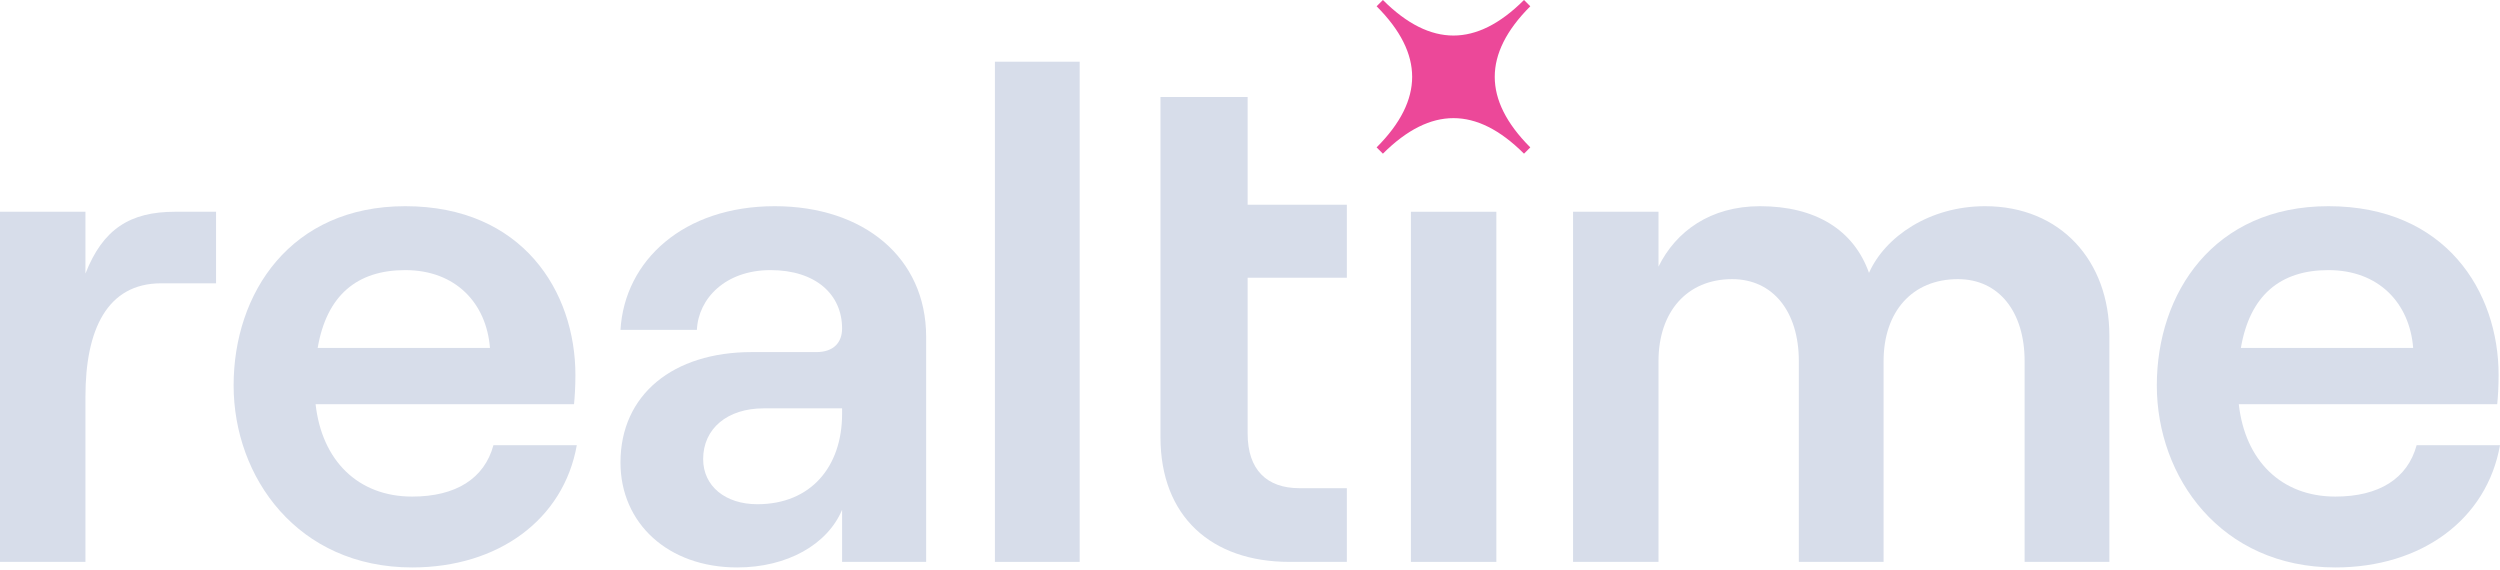
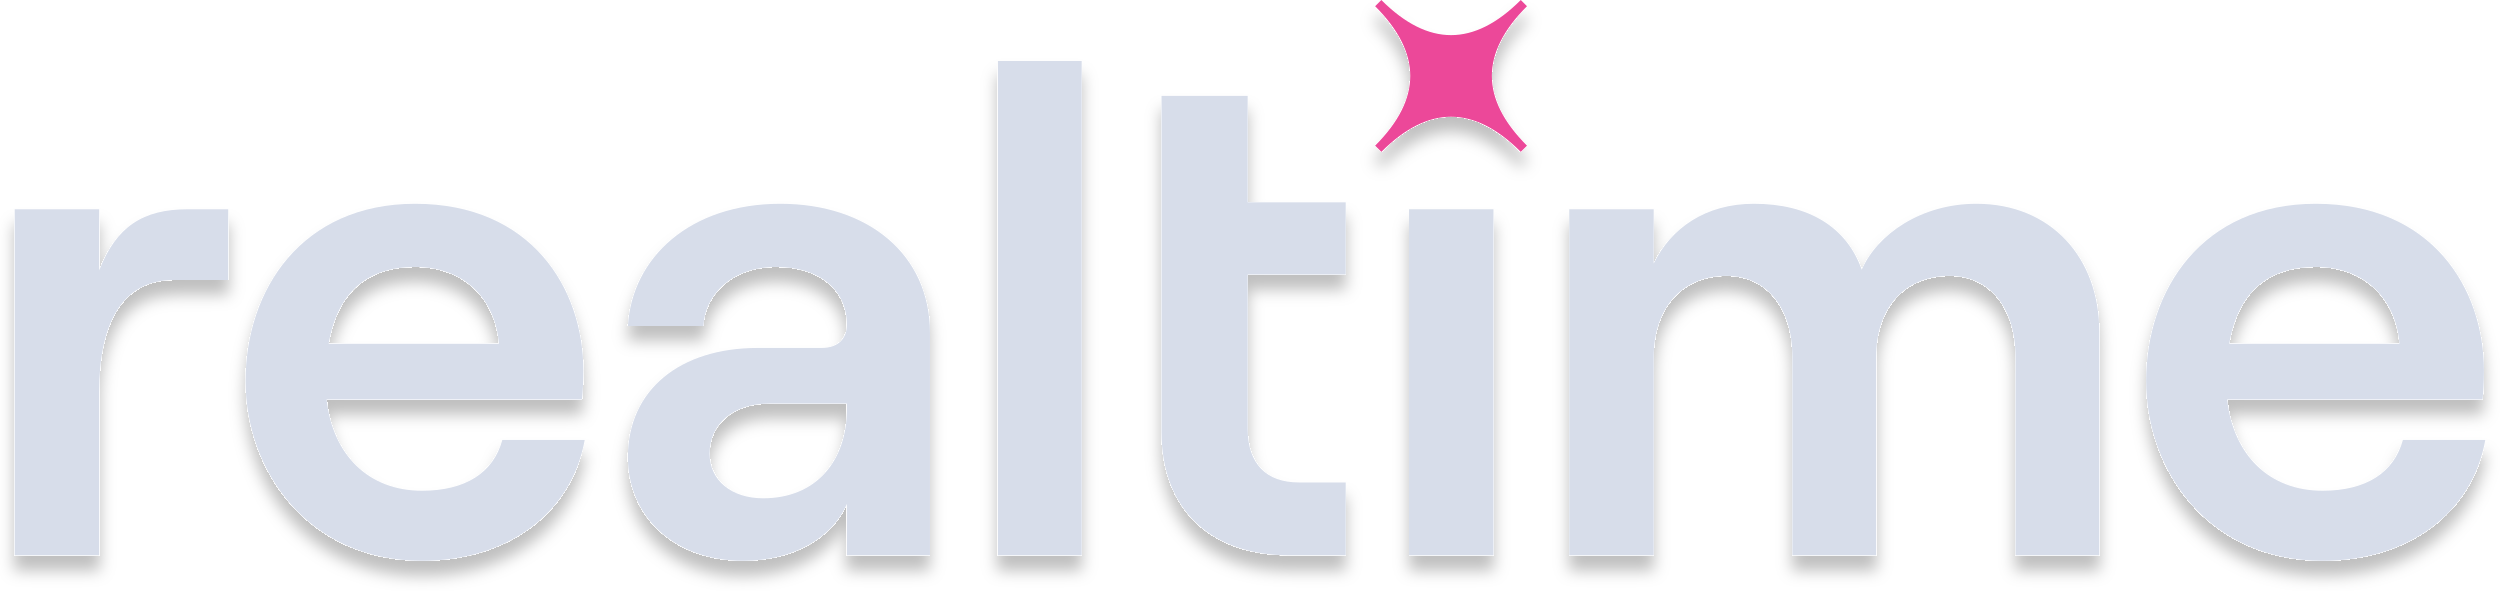
- <svg xmlns="http://www.w3.org/2000/svg" width="672" height="153" viewBox="0 0 672 153" fill="none">
-   <path d="M58.075 76.153V56.919H47.058C34.92 56.919 27.637 61.588 22.969 73.539V56.919H0V151.035H22.969V106.591C22.969 88.664 28.758 76.153 43.323 76.153H58.075Z" fill="#D7DDEA" />
-   <path d="M132.636 119.663C130.208 128.626 122.552 133.481 110.787 133.481C96.222 133.481 86.512 123.771 84.831 108.645H154.297C154.484 106.778 154.671 103.977 154.671 100.802C154.671 78.394 140.479 55.425 108.92 55.425C78.109 55.425 62.796 78.767 62.796 103.603C62.796 128.253 79.976 152.528 110.787 152.528C133.943 152.528 151.496 139.644 155.044 119.663H132.636ZM108.92 72.605C122.552 72.605 130.768 81.568 131.702 93.52H85.391C87.819 79.328 96.035 72.605 108.92 72.605Z" fill="#D7DDEA" />
-   <path d="M208.241 55.425C183.778 55.425 167.906 69.991 166.785 88.664H187.326C187.7 80.261 194.982 72.605 207.12 72.605C219.258 72.605 226.354 79.141 226.354 88.291C226.354 92.026 224.113 94.64 219.445 94.64H202.078C180.977 94.64 166.785 106.031 166.785 124.331C166.785 140.577 179.483 152.528 198.157 152.528C211.602 152.528 222.433 146.366 226.354 137.029V151.035H248.949V90.532C248.949 69.244 232.143 55.425 208.241 55.425ZM203.572 135.535C194.982 135.535 189.007 130.68 189.007 123.397C189.007 115.181 195.543 109.766 205.253 109.766H226.354V111.26C226.354 125.452 217.951 135.535 203.572 135.535Z" fill="#D7DDEA" />
-   <path d="M267.433 151.035H290.215V16.584H267.433V151.035Z" fill="#D7DDEA" />
-   <path d="M379.253 151.035H402.221V56.919H379.253V151.035Z" fill="#D7DDEA" />
-   <path d="M422.837 151.035H445.805V97.068C445.805 83.809 453.462 75.033 465.6 75.033C476.617 75.033 483.526 83.809 483.526 97.068V151.035H506.308V97.068C506.308 83.809 513.964 75.033 526.289 75.033C537.307 75.033 544.216 83.809 544.216 97.068V151.035H566.998V90.158C566.998 70.177 553.926 55.425 533.572 55.425C518.633 55.425 506.682 63.642 502.387 73.352C498.279 61.774 488.008 55.425 473.069 55.425C459.811 55.425 450.474 62.148 445.805 71.671V56.919H422.837V151.035Z" fill="#D7DDEA" />
-   <path d="M649.592 119.663C647.164 128.626 639.508 133.481 627.743 133.481C613.178 133.481 603.468 123.771 601.787 108.645H671.253C671.44 106.778 671.627 103.977 671.627 100.802C671.627 78.394 657.435 55.425 625.876 55.425C595.064 55.425 579.752 78.767 579.752 103.603C579.752 128.253 596.932 152.528 627.743 152.528C650.899 152.528 668.452 139.644 672 119.663H649.592ZM625.876 72.605C639.508 72.605 647.724 81.568 648.658 93.52H602.347C604.775 79.328 612.991 72.605 625.876 72.605Z" fill="#D7DDEA" />
-   <path d="M311.935 26.071V55.026V74.647V117.508C311.935 138.843 325.65 151.035 346.604 151.035H362.034V131.223H349.271C340.508 131.223 335.365 126.27 335.365 116.555V74.647H362.034V55.026H335.365V26.071H311.935Z" fill="#D7DDEA" />
-   <path d="M371.724 5.17692e-06L370.033 1.69C376.503 8.16 379.585 14.474 379.588 20.645C379.591 26.816 376.515 33.13 370.052 39.599L370.033 39.618L371.723 41.309L371.743 41.289C378.212 34.827 384.525 31.751 390.696 31.754C396.868 31.757 403.182 34.839 409.651 41.308L411.342 39.618C404.869 33.145 401.787 26.828 401.787 20.654C401.787 14.48 404.869 8.163 411.342 1.69L409.651 0C403.179 6.473 396.862 9.554 390.687 9.554C384.513 9.554 378.196 6.473 371.724 5.17692e-06Z" fill="#EC4899" />
+ <svg xmlns="http://www.w3.org/2000/svg" width="680" height="161" viewBox="0 0 680 161" fill="none">
+   <g filter="url(#filter0_d_134_72)">
+     <path d="M62.075 76.153V56.919H51.058C38.92 56.919 31.637 61.588 26.969 73.539V56.919H4V151.035H26.969V106.591C26.969 88.664 32.758 76.153 47.323 76.153H62.075Z" fill="#D7DDEA" />
+     <path d="M136.636 119.663C134.208 128.626 126.552 133.481 114.787 133.481C100.222 133.481 90.512 123.771 88.831 108.645H158.297C158.484 106.778 158.671 103.977 158.671 100.802C158.671 78.394 144.479 55.425 112.92 55.425C82.109 55.425 66.796 78.767 66.796 103.603C66.796 128.253 83.976 152.528 114.787 152.528C137.943 152.528 155.496 139.644 159.044 119.663H136.636ZM112.92 72.605C126.552 72.605 134.768 81.568 135.702 93.52H89.391C91.819 79.328 100.035 72.605 112.92 72.605Z" fill="#D7DDEA" />
+     <path d="M212.241 55.425C187.778 55.425 171.906 69.991 170.785 88.664H191.326C191.7 80.261 198.982 72.605 211.12 72.605C223.258 72.605 230.354 79.141 230.354 88.291C230.354 92.026 228.113 94.64 223.445 94.64H206.078C184.977 94.64 170.785 106.031 170.785 124.331C170.785 140.577 183.483 152.528 202.157 152.528C215.602 152.528 226.433 146.366 230.354 137.029V151.035H252.949V90.532C252.949 69.244 236.143 55.425 212.241 55.425ZM207.572 135.535C198.982 135.535 193.007 130.68 193.007 123.397C193.007 115.181 199.543 109.766 209.253 109.766H230.354V111.26C230.354 125.452 221.951 135.535 207.572 135.535Z" fill="#D7DDEA" />
+     <path d="M271.433 151.035H294.215V16.584H271.433V151.035Z" fill="#D7DDEA" />
+     <path d="M383.253 151.035H406.221V56.919H383.253V151.035Z" fill="#D7DDEA" />
+     <path d="M426.837 151.035H449.805V97.068C449.805 83.809 457.462 75.033 469.6 75.033C480.617 75.033 487.526 83.809 487.526 97.068V151.035H510.308V97.068C510.308 83.809 517.964 75.033 530.289 75.033C541.307 75.033 548.216 83.809 548.216 97.068V151.035H570.998V90.158C570.998 70.177 557.926 55.425 537.572 55.425C522.633 55.425 510.682 63.642 506.387 73.352C502.279 61.774 492.008 55.425 477.069 55.425C463.811 55.425 454.474 62.148 449.805 71.671V56.919H426.837V151.035Z" fill="#D7DDEA" />
+     <path d="M653.592 119.663C651.164 128.626 643.508 133.481 631.743 133.481C617.178 133.481 607.468 123.771 605.787 108.645H675.253C675.44 106.778 675.627 103.977 675.627 100.802C675.627 78.394 661.435 55.425 629.876 55.425C599.064 55.425 583.752 78.767 583.752 103.603C583.752 128.253 600.932 152.528 631.743 152.528C654.899 152.528 672.452 139.644 676 119.663H653.592ZM629.876 72.605C643.508 72.605 651.724 81.568 652.658 93.52H606.347C608.775 79.328 616.991 72.605 629.876 72.605Z" fill="#D7DDEA" />
+     <path d="M315.935 26.071V55.026V74.647V117.508C315.935 138.843 329.65 151.035 350.604 151.035H366.034V131.223H353.271C344.508 131.223 339.365 126.27 339.365 116.555V74.647H366.034V55.026H339.365V26.071H315.935Z" fill="#D7DDEA" />
+     <path d="M375.724 5.17692e-06L374.033 1.69C380.503 8.16 383.585 14.474 383.588 20.645C383.591 26.816 380.515 33.13 374.052 39.599L374.033 39.618L375.723 41.309L375.743 41.289C382.212 34.827 388.525 31.751 394.696 31.754C400.868 31.757 407.182 34.839 413.651 41.308L415.342 39.618C408.869 33.145 405.787 26.828 405.787 20.654C405.787 14.48 408.869 8.163 415.342 1.69L413.651 0C407.179 6.473 400.862 9.554 394.687 9.554C388.513 9.554 382.196 6.473 375.724 5.17692e-06Z" fill="#EC4899" />
+   </g>
+   <defs>
+     <filter id="filter0_d_134_72" x="0" y="0" width="680" height="160.528" filterUnits="userSpaceOnUse" color-interpolation-filters="sRGB">
+       <feFlood flood-opacity="0" result="BackgroundImageFix" />
+       <feColorMatrix in="SourceAlpha" type="matrix" values="0 0 0 0 0 0 0 0 0 0 0 0 0 0 0 0 0 0 127 0" result="hardAlpha" />
+       <feOffset dy="4" />
+       <feGaussianBlur stdDeviation="2" />
+       <feComposite in2="hardAlpha" operator="out" />
+       <feColorMatrix type="matrix" values="0 0 0 0 0 0 0 0 0 0 0 0 0 0 0 0 0 0 0.25 0" />
+       <feBlend mode="normal" in2="BackgroundImageFix" result="effect1_dropShadow_134_72" />
+       <feBlend mode="normal" in="SourceGraphic" in2="effect1_dropShadow_134_72" result="shape" />
+     </filter>
+   </defs>
</svg>
